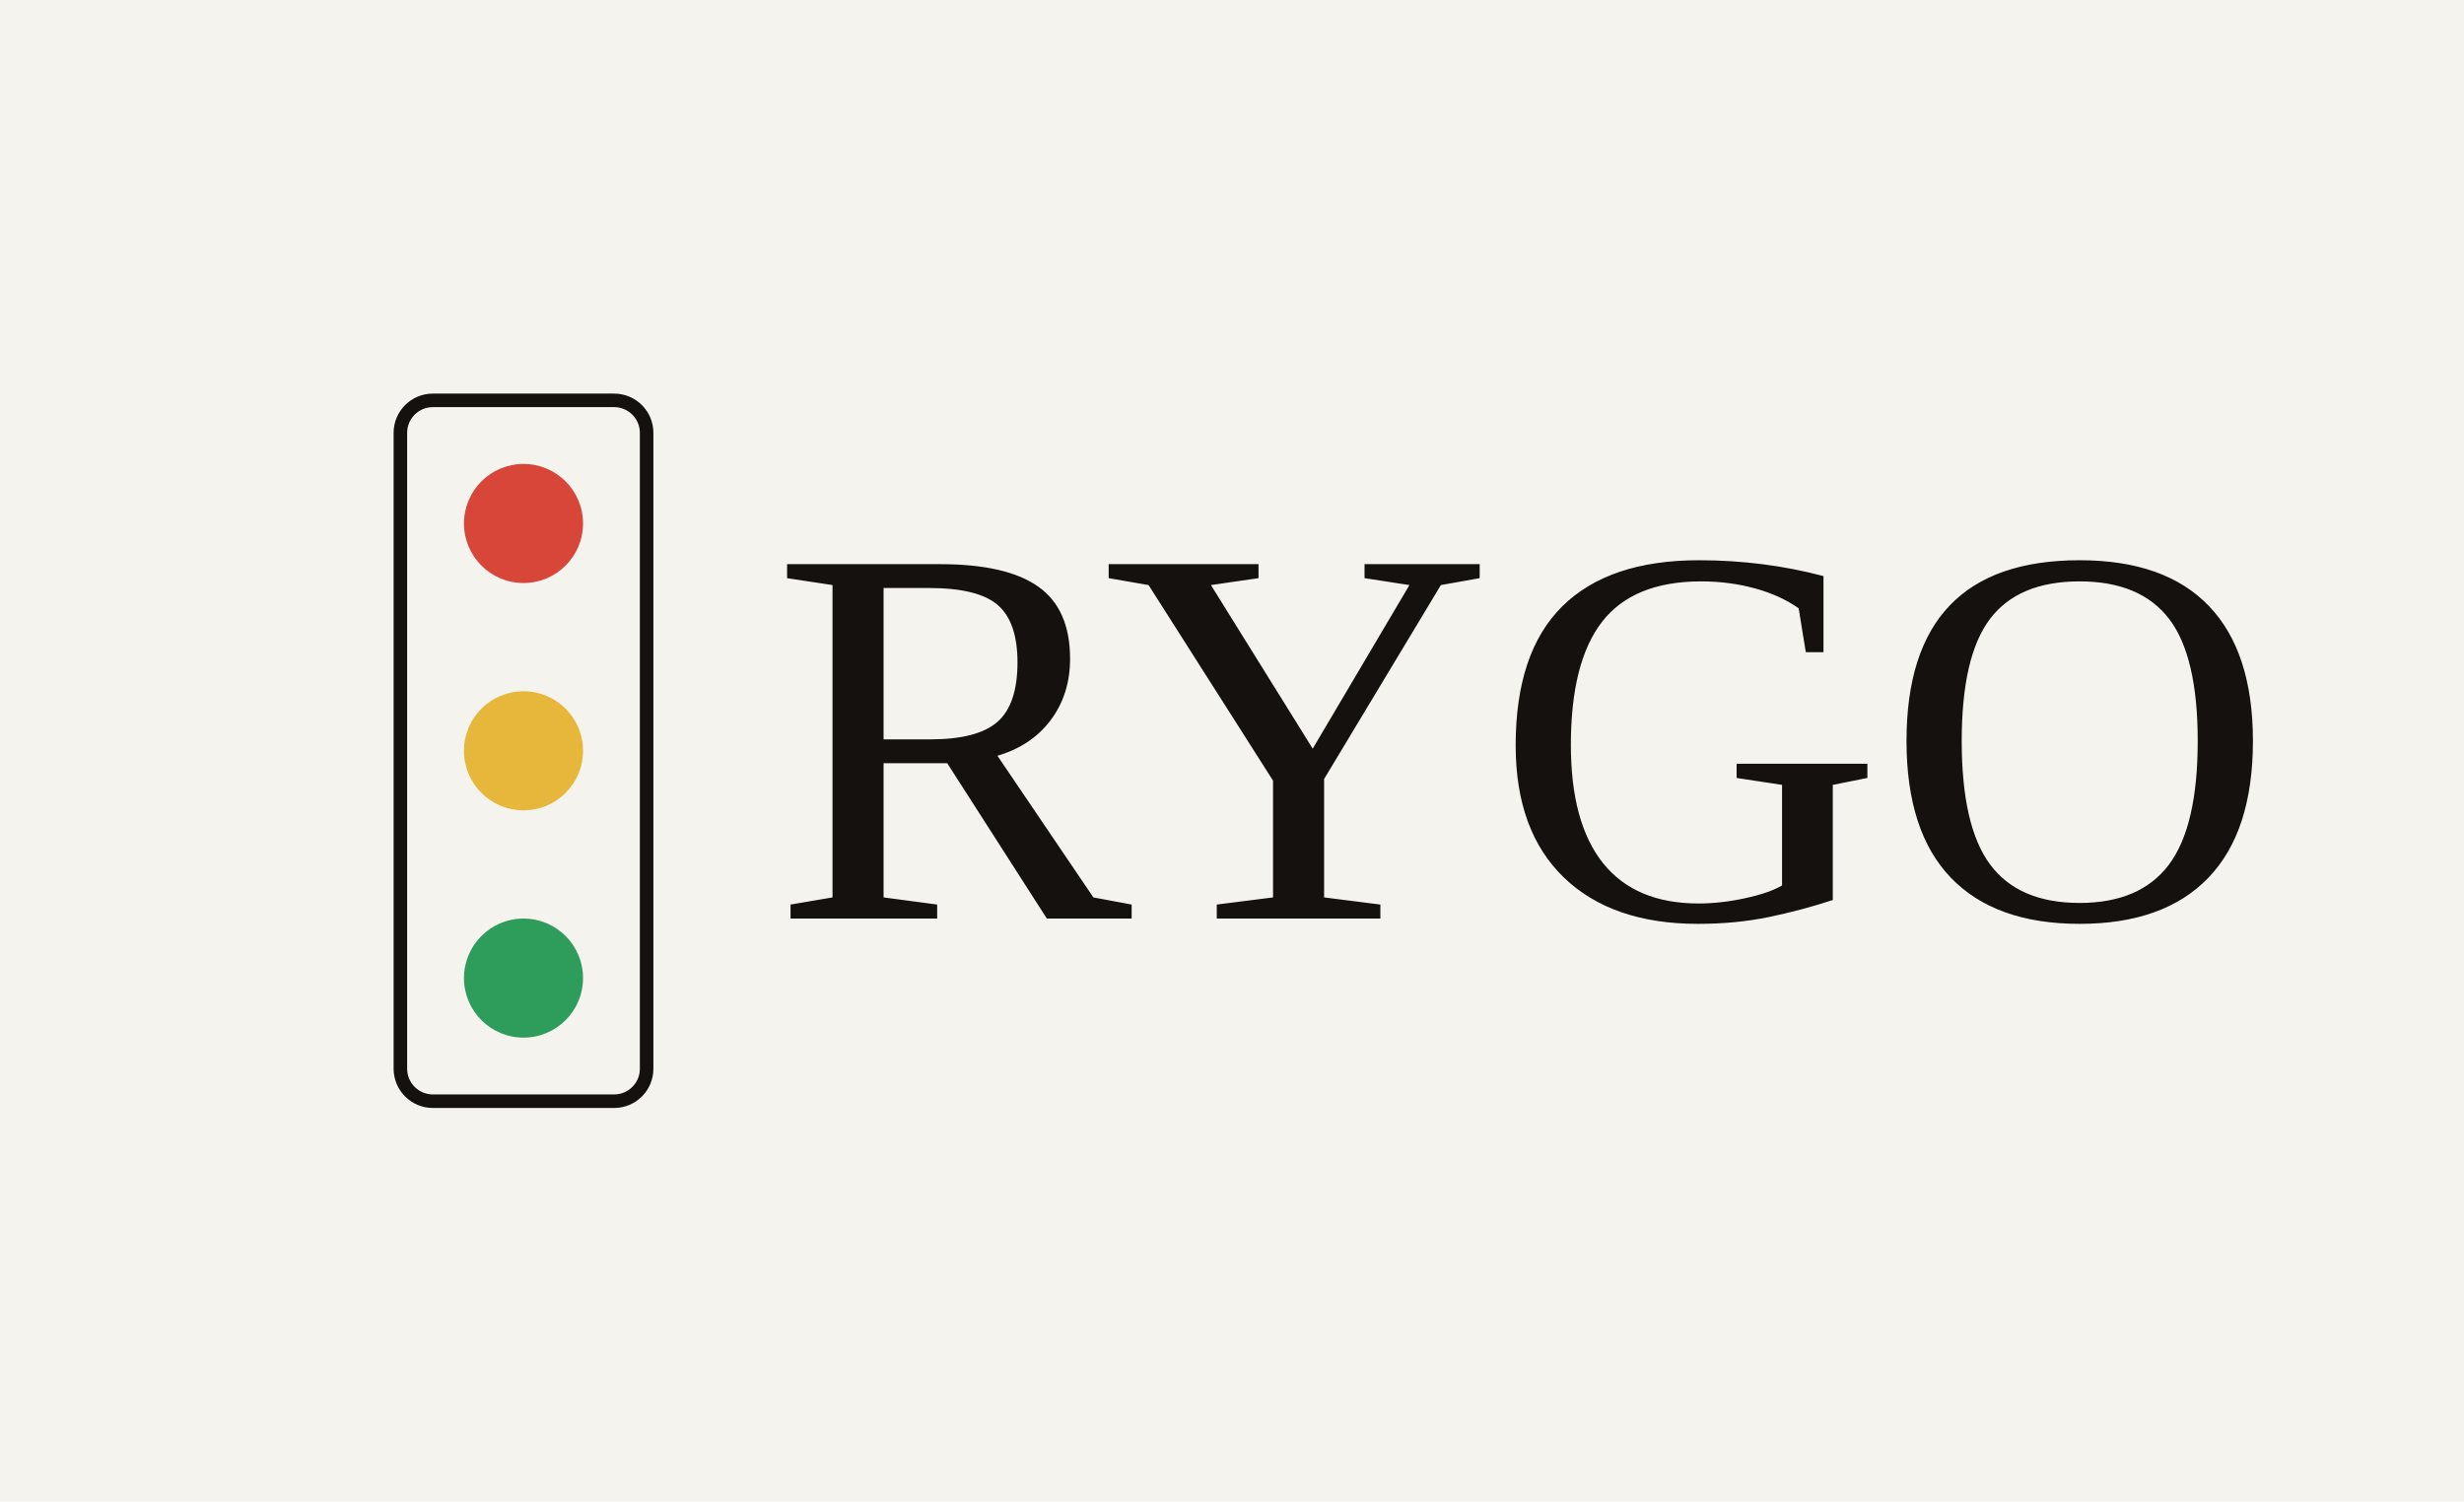
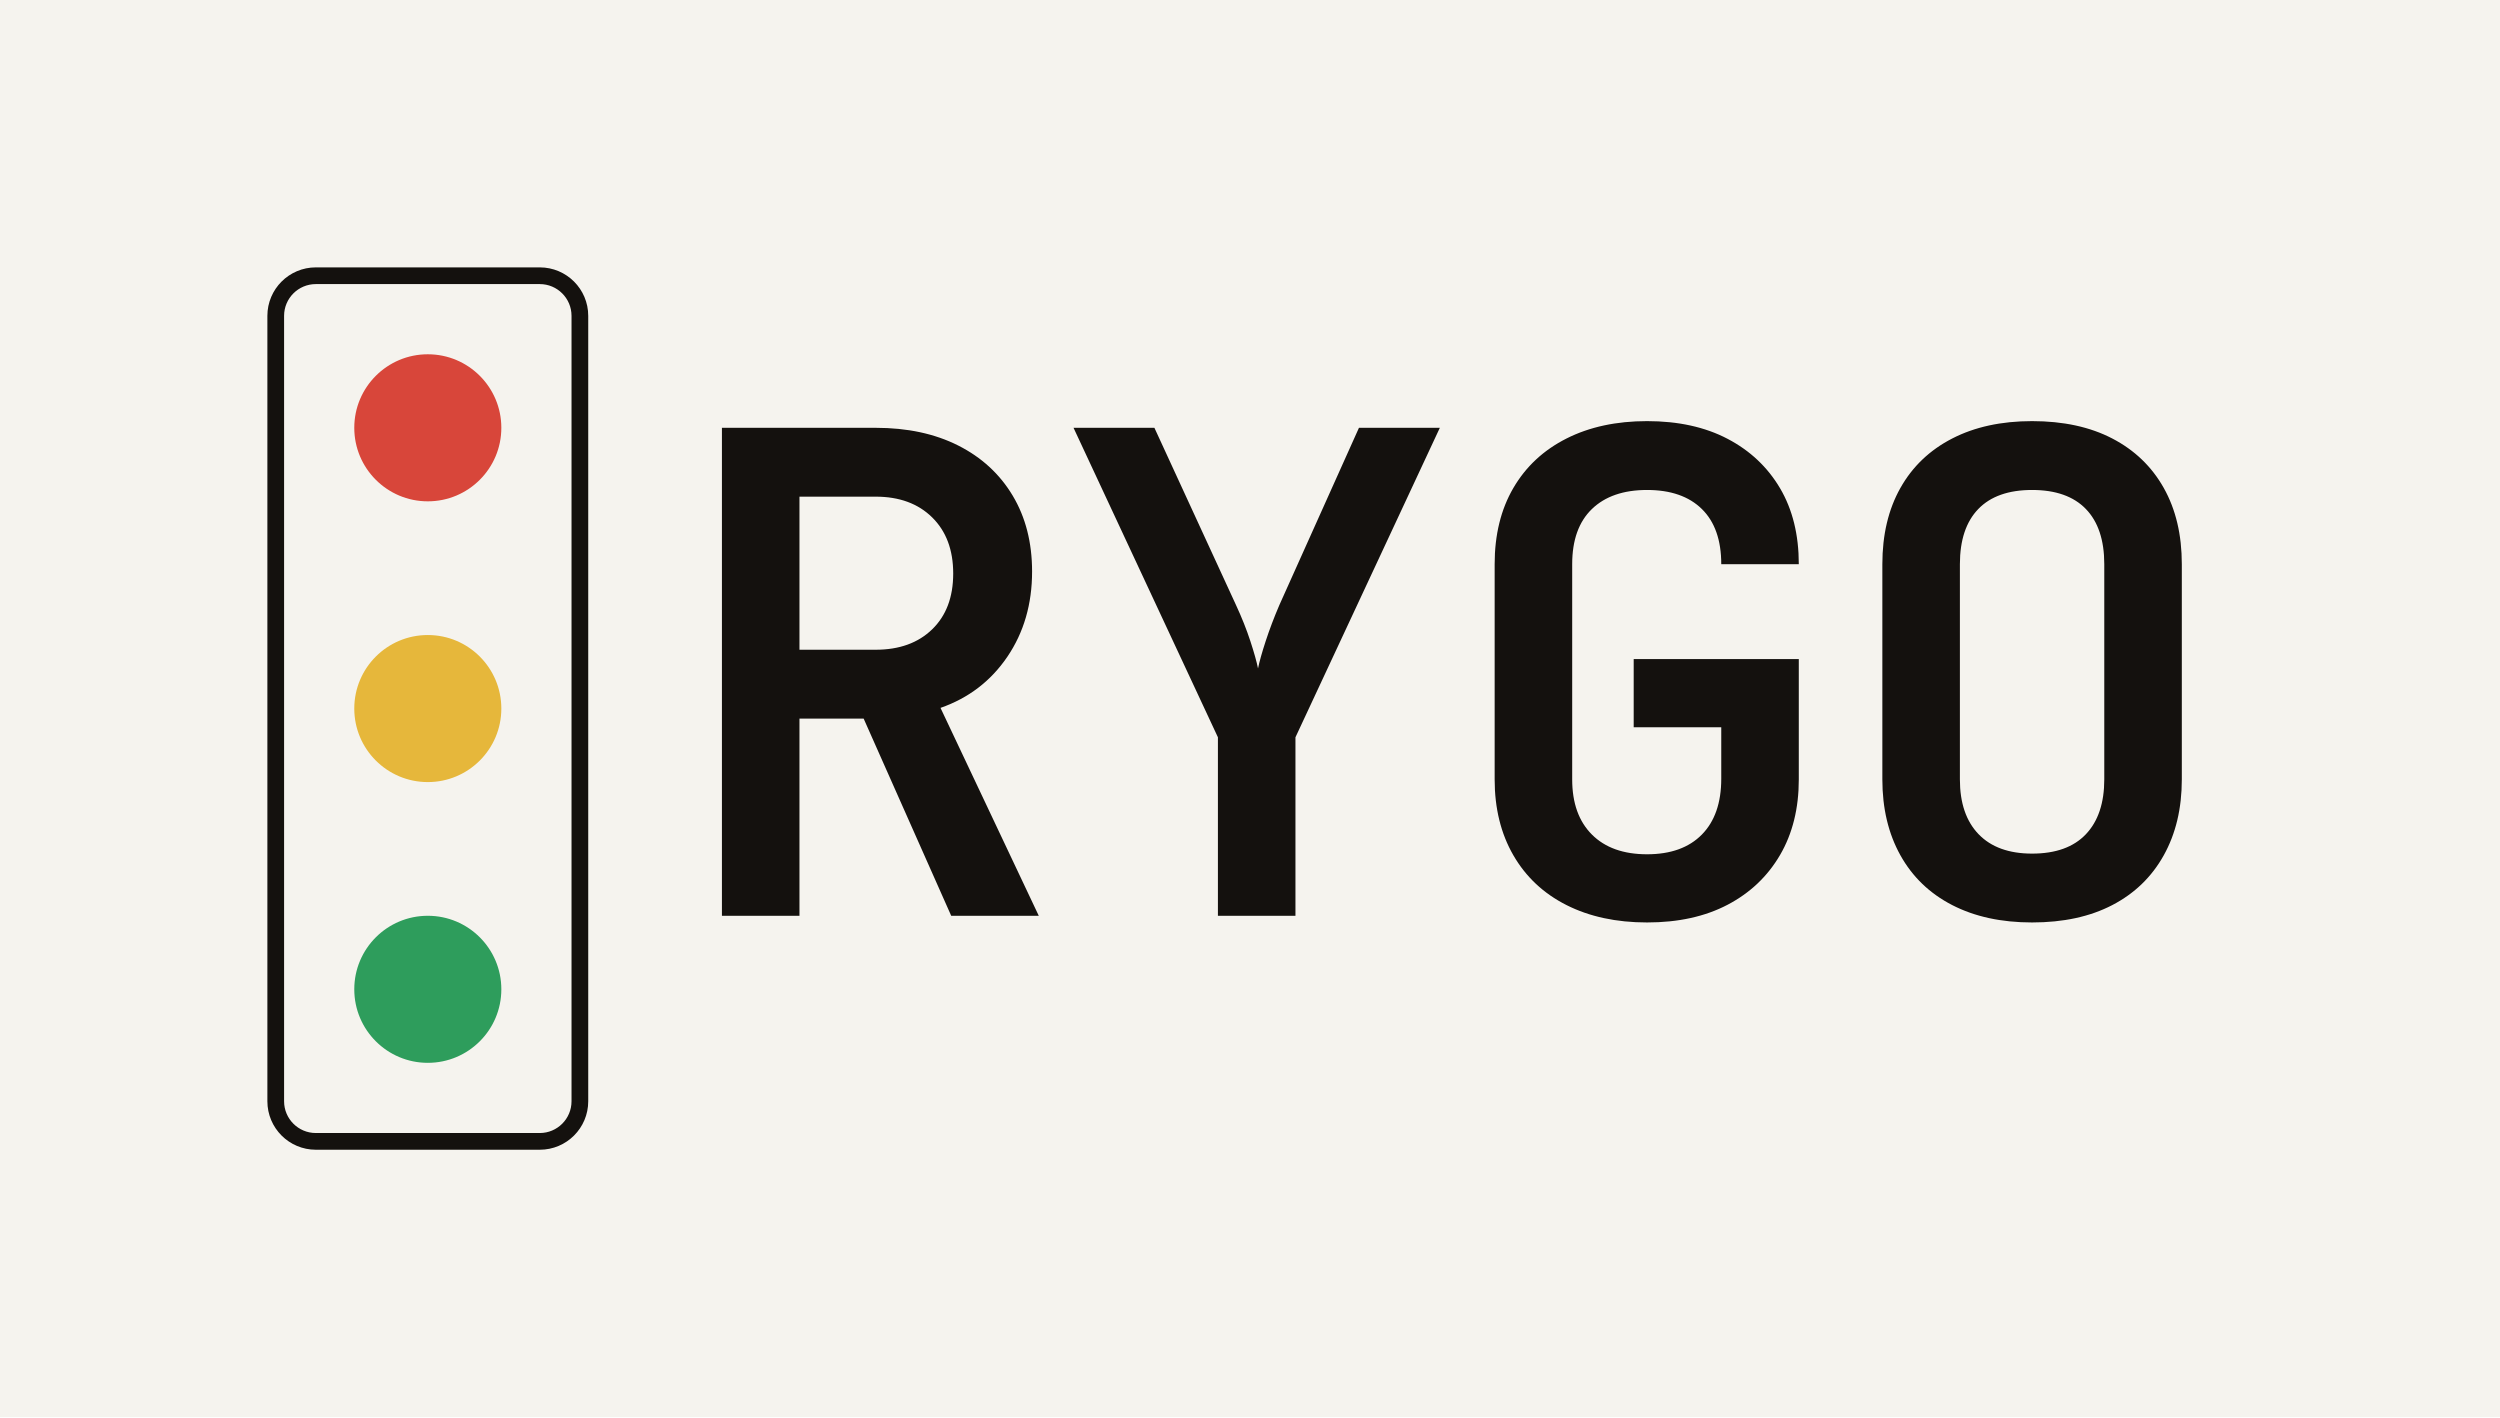
- <svg xmlns="http://www.w3.org/2000/svg" viewBox="0 0 500.8 305.2" width="500.8" height="305.2">
-   <rect width="500.8" height="305.2" fill="#F5F3EE" />
+ <svg xmlns="http://www.w3.org/2000/svg" viewBox="0 0 748 424" width="748" height="424">
+   <rect width="748" height="424" fill="#F5F3EE" />
  <g transform="translate(80, 80)">
-     <svg viewBox="0 0 48 132" width="52.8" height="145.2">
+     <svg viewBox="0 0 48 132" width="96" height="264">
      <rect x="1.25" y="1.25" width="45.5" height="129.5" rx="6" ry="6" fill="none" stroke="#14110E" stroke-width="2.5" />
      <circle cx="24" cy="24" r="11" fill="#D8463A" />
      <circle cx="24" cy="66" r="11" fill="#E6B73B" />
      <circle cx="24" cy="108" r="11" fill="#2E9D5C" />
    </svg>
  </g>
-   <text class="wm" x="156.8" y="186.7" font-size="110" fill="#14110E">RYGO</text>
+   <path d="M239.200 274L216 274L216 128L262 128Q276.200 128 286.700 133.300Q297.200 138.600 303 148.300Q308.800 158 308.800 171L308.800 171Q308.800 185.600 301.400 196.500Q294 207.400 281.400 211.800L281.400 211.800L310.800 274L284.600 274L258.400 215L239.200 215L239.200 274ZM239.200 148.600L239.200 194.400L262 194.400Q272.600 194.400 278.900 188.300Q285.200 182.200 285.200 171.600L285.200 171.600Q285.200 161 278.900 154.800Q272.600 148.600 262 148.600L262 148.600L239.200 148.600Z M387.600 274L364.400 274L364.400 220.600L321.200 128L345.400 128L369.800 181Q372.400 186.600 374.100 191.800Q375.800 197 376.400 200L376.400 200Q377 197 378.700 191.800Q380.400 186.600 382.800 181L382.800 181L406.600 128L430.800 128L387.600 220.600L387.600 274Z M492.800 276L492.800 276Q479 276 468.700 270.800Q458.400 265.600 452.800 255.900Q447.200 246.200 447.200 233.200L447.200 233.200L447.200 168.800Q447.200 155.600 452.800 146Q458.400 136.400 468.700 131.200Q479 126 492.800 126L492.800 126Q506.800 126 516.900 131.300Q527 136.600 532.600 146.100Q538.200 155.600 538.200 168.800L538.200 168.800L515 168.800Q515 158 509.200 152.300Q503.400 146.600 492.800 146.600L492.800 146.600Q482.200 146.600 476.300 152.300Q470.400 158 470.400 168.800L470.400 168.800L470.400 233.200Q470.400 243.800 476.300 249.700Q482.200 255.600 492.800 255.600L492.800 255.600Q503.400 255.600 509.200 249.700Q515 243.800 515 233L515 233L515 217.600L488.800 217.600L488.800 197.200L538.200 197.200L538.200 233.200Q538.200 246.200 532.600 255.800Q527 265.400 516.900 270.700Q506.800 276 492.800 276Z M608 276L608 276Q594.200 276 584.100 270.800Q574 265.600 568.600 255.900Q563.200 246.200 563.200 233.200L563.200 233.200L563.200 168.800Q563.200 155.600 568.600 146Q574 136.400 584.100 131.200Q594.200 126 608 126L608 126Q622 126 632 131.200Q642 136.400 647.400 146Q652.800 155.600 652.800 168.800L652.800 168.800L652.800 233.200Q652.800 246.200 647.400 255.900Q642 265.600 632 270.800Q622 276 608 276ZM608 255.400L608 255.400Q618.600 255.400 624.100 249.600Q629.600 243.800 629.600 233.200L629.600 233.200L629.600 168.800Q629.600 158 624.100 152.300Q618.600 146.600 608 146.600L608 146.600Q597.400 146.600 591.900 152.300Q586.400 158 586.400 168.800L586.400 168.800L586.400 233.200Q586.400 243.800 592 249.600Q597.600 255.400 608 255.400Z" fill="#14110E" />
</svg>
